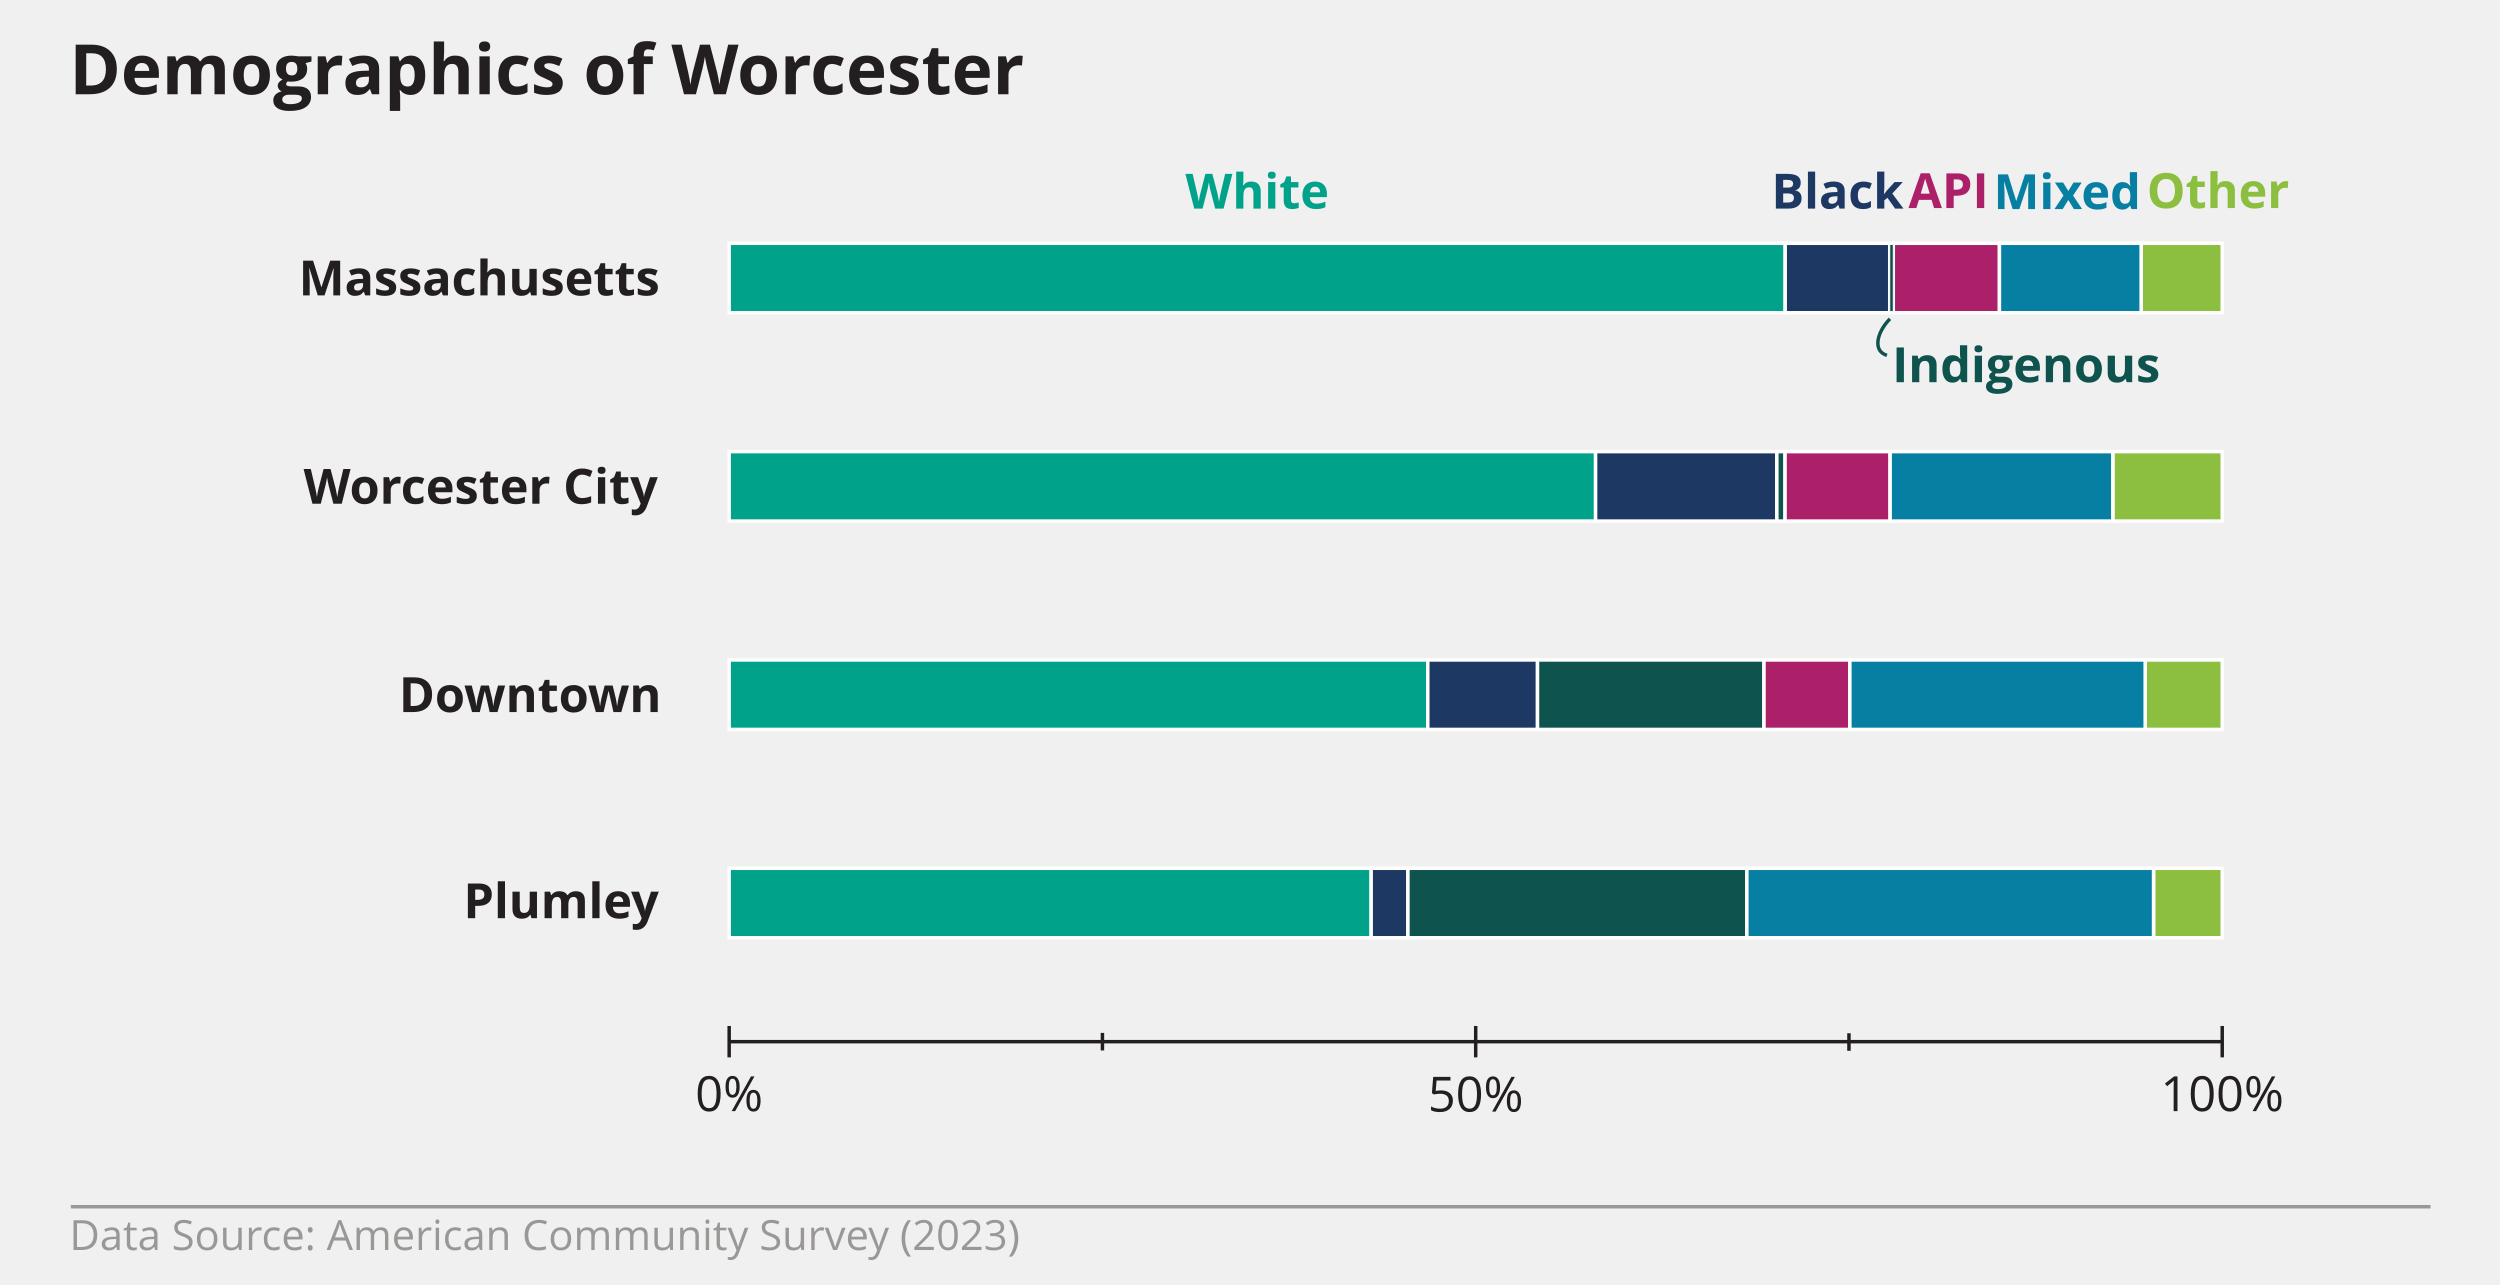
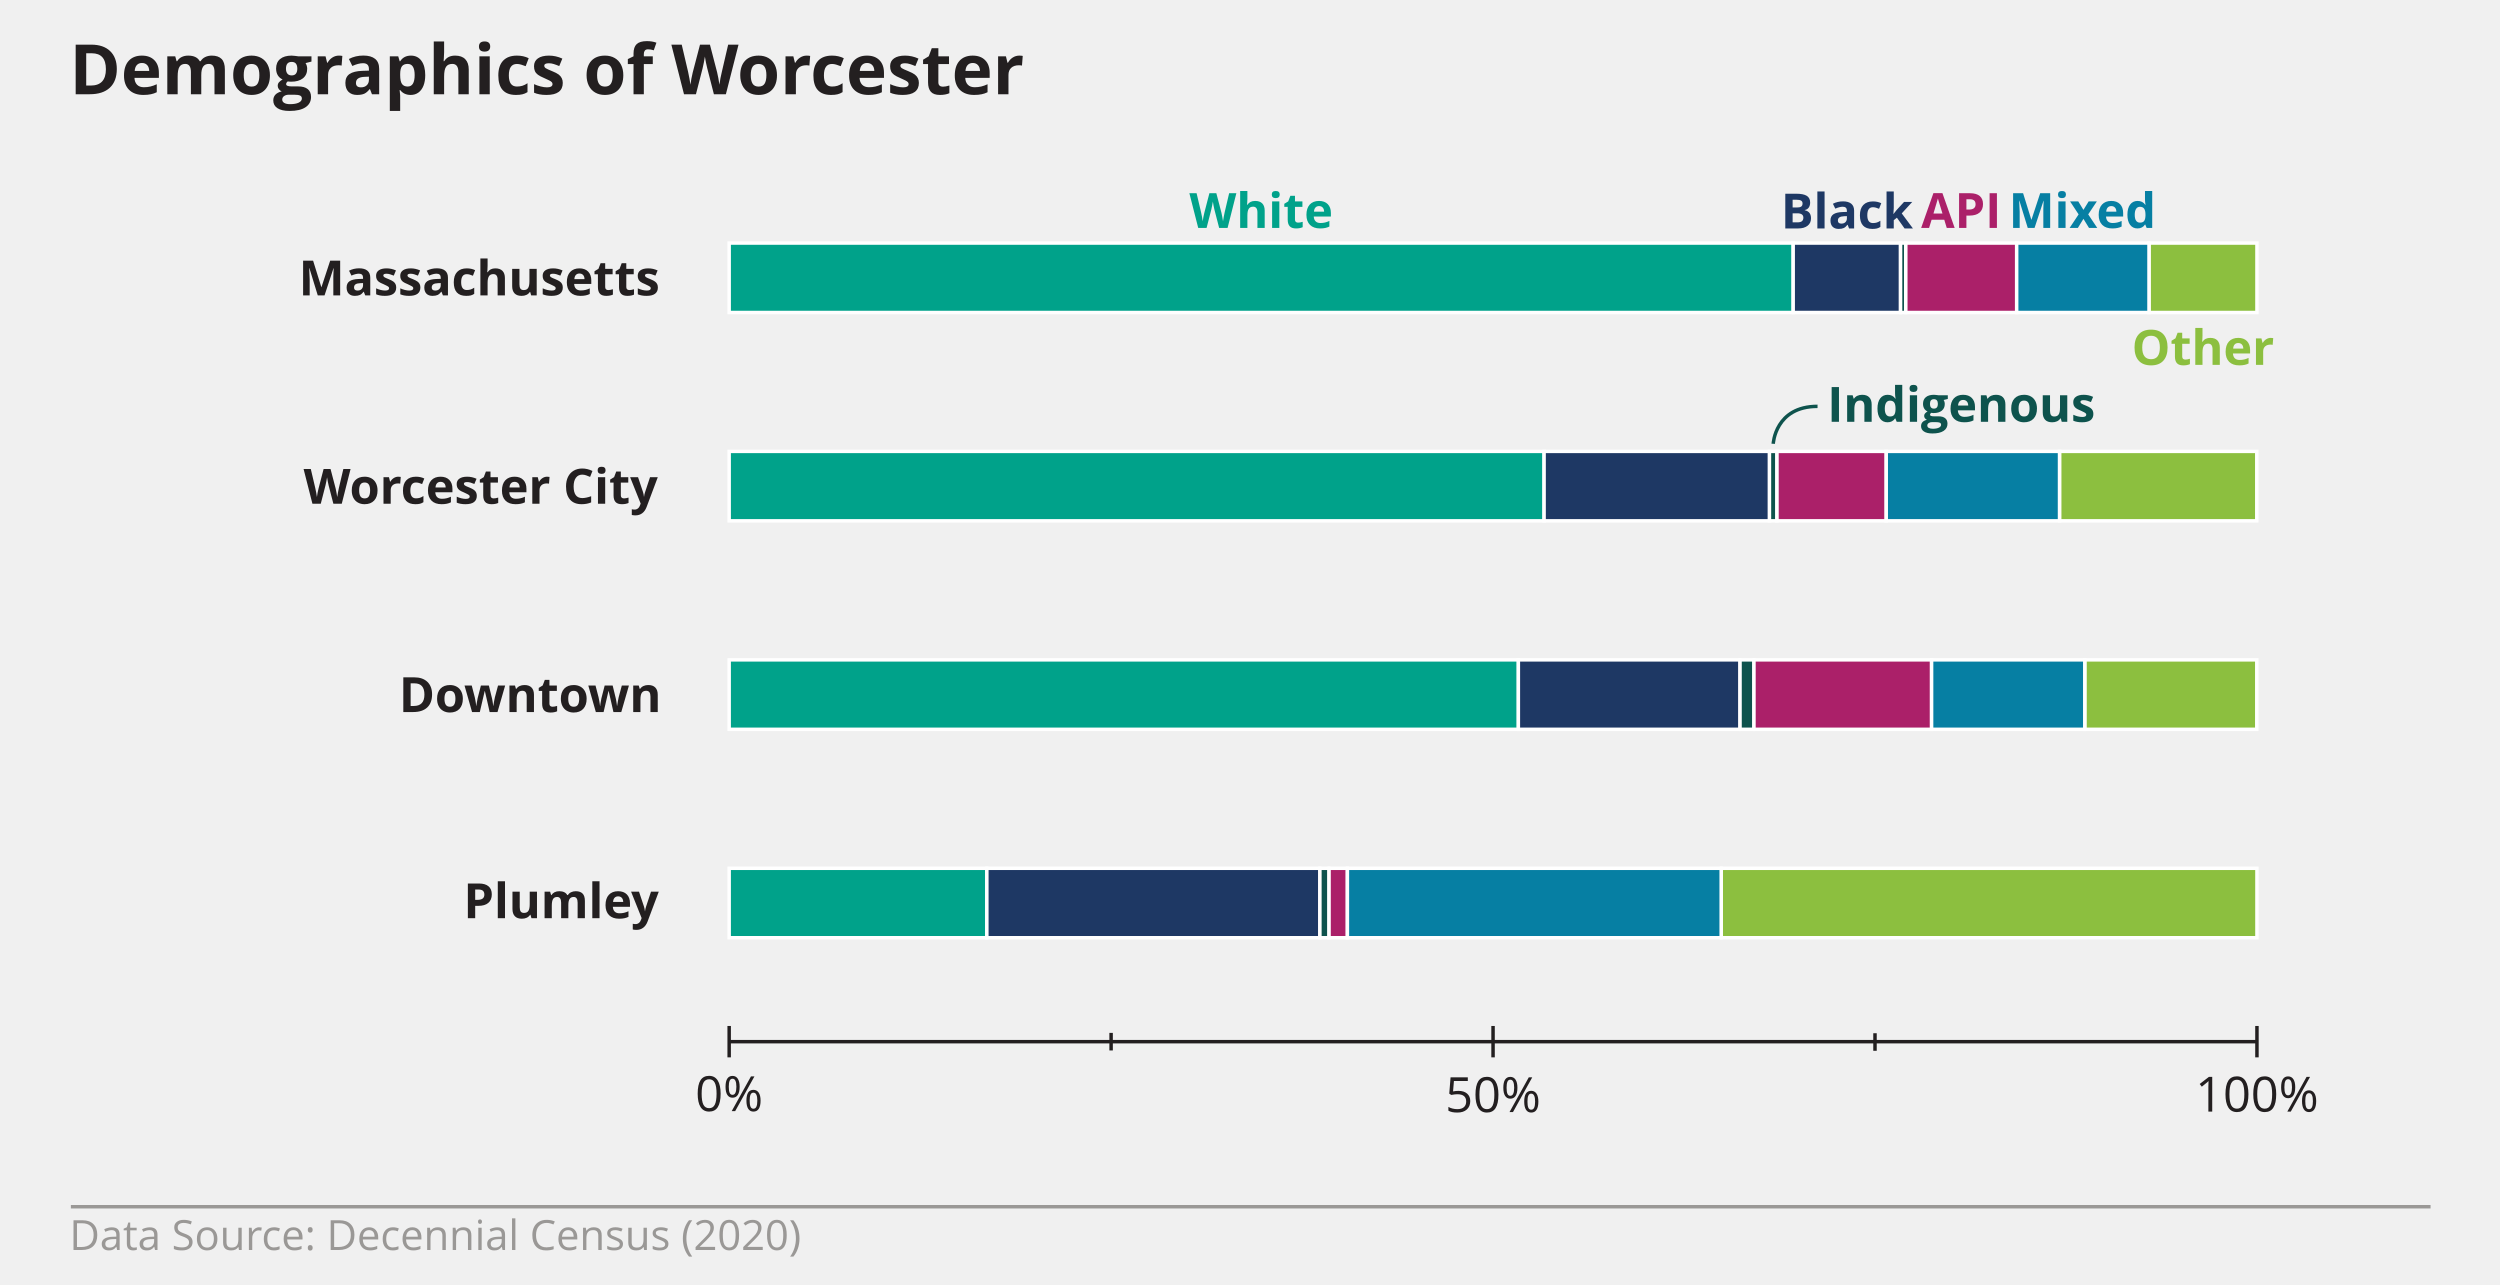
- <svg xmlns="http://www.w3.org/2000/svg" id="Layer_1" data-name="Layer 1" viewBox="0 0 720 370">
+ <svg xmlns="http://www.w3.org/2000/svg" viewBox="0 0 720 370">
  <defs>
    <style>
      .cls-1 {
        stroke: #231f20;
      }

-       .cls-1, .cls-2, .cls-3, .cls-4, .cls-5, .cls-6, .cls-7, .cls-8, .cls-9, .cls-10 {
+       .cls-1, .cls-2, .cls-3, .cls-4, .cls-5, .cls-6, .cls-7, .cls-8, .cls-9 {
        stroke-miterlimit: 10;
      }

-       .cls-1, .cls-4, .cls-9 {
+       .cls-1, .cls-4, .cls-8 {
        fill: none;
      }

-       .cls-2, .cls-3, .cls-5, .cls-6, .cls-7, .cls-8, .cls-10 {
+       .cls-2, .cls-3, .cls-5, .cls-6, .cls-7, .cls-9 {
        stroke: #fff;
      }

-       .cls-2, .cls-11 {
+       .cls-2, .cls-10 {
        fill: #067fa3;
      }

-       .cls-3, .cls-12 {
+       .cls-3, .cls-11 {
        fill: #ab2069;
      }

-       .cls-11, .cls-13, .cls-12, .cls-14, .cls-15, .cls-16, .cls-17, .cls-18 {
+       .cls-10, .cls-12, .cls-11, .cls-13, .cls-14, .cls-15, .cls-16, .cls-17 {
        font-family: OpenSans-Bold, 'Open Sans';
        font-weight: 700;
      }

-       .cls-11, .cls-13, .cls-12, .cls-14, .cls-15, .cls-19, .cls-17, .cls-18 {
+       .cls-10, .cls-12, .cls-11, .cls-13, .cls-14, .cls-18, .cls-16, .cls-17 {
        font-size: 14px;
      }

      .cls-4 {
        stroke: #0e534d;
      }

-       .cls-13, .cls-5 {
+       .cls-12, .cls-5 {
        fill: #1e3864;
      }

-       .cls-6, .cls-15 {
+       .cls-6, .cls-14 {
        fill: #00a28a;
      }

-       .cls-14, .cls-16, .cls-19 {
+       .cls-13, .cls-15, .cls-18 {
        fill: #231f20;
      }

-       .cls-20 {
+       .cls-19 {
        fill: #9a9896;
        font-size: 12px;
      }

-       .cls-20, .cls-19 {
+       .cls-19, .cls-18 {
        font-family: OpenSans, 'Open Sans';
      }

-       .cls-7 {
-         stroke-width: .25px;
-       }
- 
-       .cls-7, .cls-8, .cls-18 {
+       .cls-7, .cls-17 {
        fill: #0e534d;
      }

-       .cls-16 {
+       .cls-15 {
        font-size: 20px;
      }

-       .cls-9 {
+       .cls-8 {
        stroke: #9a9896;
      }

-       .cls-10, .cls-17 {
+       .cls-9, .cls-16 {
        fill: #8cbf3f;
      }
    </style>
  </defs>
-   <text class="cls-14" transform="translate(114.89 205.07)">
-     <tspan x="0" y="0">Downtown</tspan>
-   </text>
-   <text class="cls-14" transform="translate(87.43 145.07)">
-     <tspan x="0" y="0">Worcester City</tspan>
-   </text>
-   <text class="cls-15" transform="translate(341.39 60.07)">
-     <tspan x="0" y="0">White</tspan>
-   </text>
-   <text class="cls-13" transform="translate(510.18 60.07)">
-     <tspan x="0" y="0">Black</tspan>
-   </text>
-   <text class="cls-18" transform="translate(544.95 110.07)">
-     <tspan x="0" y="0">Indigenous</tspan>
-   </text>
-   <text class="cls-12" transform="translate(549.63 59.93)">
-     <tspan x="0" y="0">API</tspan>
-   </text>
-   <text class="cls-17" transform="translate(618.28 59.93)">
-     <tspan x="0" y="0">Other</tspan>
-   </text>
-   <text class="cls-11" transform="translate(574.15 60.22)">
-     <tspan x="0" y="0">Mixed</tspan>
-   </text>
-   <text class="cls-14" transform="translate(133.48 264.45)">
-     <tspan x="0" y="0">Plumley</tspan>
-   </text>
-   <g>
-     <rect class="cls-6" x="210" y="130.07" width="249.53" height="20" />
-     <rect class="cls-5" x="459.53" y="130.07" width="52.2" height="20" />
-     <rect class="cls-8" x="511.73" y="130.07" width="2.37" height="20" />
-     <rect class="cls-3" x="514.1" y="130.07" width="30.23" height="20" />
-     <rect class="cls-10" x="608.48" y="130.07" width="31.52" height="20" />
-     <rect class="cls-2" x="544.37" y="130.07" width="64.11" height="20" />
-   </g>
-   <g>
-     <rect class="cls-6" x="210" y="190.07" width="201.2" height="20" />
-     <rect class="cls-5" x="411.2" y="190.07" width="31.61" height="20" />
-     <rect class="cls-8" x="442.8" y="190.07" width="65.23" height="20" />
-     <rect class="cls-3" x="508.03" y="190.07" width="24.73" height="20" />
-     <rect class="cls-10" x="617.81" y="190.07" width="22.19" height="20" />
-     <rect class="cls-2" x="532.76" y="190.07" width="85.05" height="20" />
-   </g>
-   <g>
-     <rect class="cls-6" x="210" y="250.07" width="184.9" height="20" />
-     <rect class="cls-5" x="394.9" y="250.07" width="10.58" height="20" />
-     <rect class="cls-8" x="405.48" y="250.07" width="97.61" height="20" />
-     <rect class="cls-10" x="620.22" y="250.07" width="19.78" height="20" />
-     <rect class="cls-2" x="503.09" y="250.07" width="117.13" height="20" />
-   </g>
-   <text class="cls-19" transform="translate(200.23 320)">
-     <tspan x="0" y="0">0%</tspan>
-   </text>
-   <text class="cls-19" transform="translate(411.23 320.14)">
-     <tspan x="0" y="0">50%</tspan>
-   </text>
-   <text class="cls-19" transform="translate(622.23 320)">
-     <tspan x="0" y="0">100%</tspan>
-   </text>
-   <text class="cls-14" transform="translate(86.03 85.07)">
-     <tspan x="0" y="0">Massachusetts</tspan>
-   </text>
-   <g>
+   <g id="Layer_1" data-name="Layer 1">
+     <text class="cls-13" transform="translate(114.89 205.07)">
+       <tspan x="0" y="0">Downtown</tspan>
+     </text>
+     <text class="cls-13" transform="translate(87.43 145.07)">
+       <tspan x="0" y="0">Worcester City</tspan>
+     </text>
+     <text class="cls-14" transform="translate(342.54 65.65)">
+       <tspan x="0" y="0">White</tspan>
+     </text>
+     <text class="cls-12" transform="translate(512.9 65.79)">
+       <tspan x="0" y="0">Black</tspan>
+     </text>
+     <text class="cls-17" transform="translate(526.25 121.48)">
+       <tspan x="0" y="0">Indigenous</tspan>
+     </text>
+     <text class="cls-11" transform="translate(553.29 65.65)">
+       <tspan x="0" y="0">API</tspan>
+     </text>
+     <text class="cls-16" transform="translate(613.93 105.09)">
+       <tspan x="0" y="0">Other</tspan>
+     </text>
+     <text class="cls-10" transform="translate(578.51 65.65)">
+       <tspan x="0" y="0">Mixed</tspan>
+     </text>
+     <text class="cls-13" transform="translate(133.48 264.45)">
+       <tspan x="0" y="0">Plumley</tspan>
+     </text>
+     <text class="cls-18" transform="translate(200.23 320)">
+       <tspan x="0" y="0">0%</tspan>
+     </text>
+     <text class="cls-18" transform="translate(416.23 320.28)">
+       <tspan x="0" y="0">50%</tspan>
+     </text>
+     <text class="cls-18" transform="translate(632.23 320.14)">
+       <tspan x="0" y="0">100%</tspan>
+     </text>
+     <text class="cls-13" transform="translate(86.03 85.07)">
+       <tspan x="0" y="0">Massachusetts</tspan>
+     </text>
    <g>
-       <rect class="cls-6" x="210" y="70.07" width="304.14" height="20" />
-       <rect class="cls-5" x="514.14" y="70.07" width="30.1" height="20" />
+       <line class="cls-1" x1="210" y1="300" x2="650" y2="300" />
+       <line class="cls-1" x1="650" y1="295.48" x2="650" y2="304.52" />
+       <line class="cls-1" x1="210" y1="295.48" x2="210" y2="304.52" />
+       <line class="cls-1" x1="430" y1="295.48" x2="430" y2="304.52" />
+       <line class="cls-1" x1="320" y1="297.47" x2="320" y2="302.53" />
+       <line class="cls-1" x1="540" y1="297.57" x2="540" y2="302.63" />
    </g>
    <g>
-       <rect class="cls-10" x="616.65" y="70.07" width="23.35" height="20" />
-       <rect class="cls-3" x="545.27" y="70.07" width="30.57" height="20" />
-       <rect class="cls-2" x="575.84" y="70.07" width="40.81" height="20" />
+       <text class="cls-19" transform="translate(20 360)">
+         <tspan x="0" y="0">Data Source: Decennial Census (2020) </tspan>
+       </text>
+       <line class="cls-8" x1="20.41" y1="347.54" x2="700" y2="347.54" />
    </g>
-     <rect class="cls-7" x="544.26" y="70.42" width=".99" height="19.31" />
+     <text class="cls-15" transform="translate(20 27.14)">
+       <tspan x="0" y="0">Demographics of Worcester</tspan>
+     </text>
+     <g>
+       <rect class="cls-6" x="210" y="250.07" width="74.21" height="20" />
+       <rect class="cls-5" x="284.21" y="250.07" width="95.92" height="20" />
+       <rect class="cls-7" x="380.13" y="250.07" width="2.64" height="20" />
+       <rect class="cls-3" x="382.77" y="250.07" width="5.28" height="20" />
+       <rect class="cls-9" x="495.71" y="250.07" width="154.29" height="20" />
+       <rect class="cls-2" x="388.05" y="250.07" width="107.65" height="20" />
+     </g>
+     <path class="cls-4" d="M510.69,127.81s.54-10.78,12.76-10.78" />
+     <g>
+       <rect class="cls-6" x="210" y="190.04" width="227.29" height="20" />
+       <rect class="cls-5" x="437.29" y="190.04" width="63.84" height="20" />
+       <rect class="cls-7" x="501.13" y="190.04" width="4.01" height="20" />
+       <rect class="cls-3" x="505.14" y="190.04" width="51.16" height="20" />
+       <rect class="cls-9" x="600.42" y="190.04" width="49.53" height="20" />
+       <rect class="cls-2" x="556.3" y="190.04" width="44.11" height="20" />
+     </g>
  </g>
-   <path class="cls-4" d="M544.3,91.82c-3.25,3.38-4.26,7.18-2.86,9.17.28.4.84.98,2,1.36" />
-   <line class="cls-1" x1="210" y1="300" x2="640" y2="300" />
-   <line class="cls-1" x1="640" y1="295.48" x2="640" y2="304.52" />
-   <line class="cls-1" x1="210" y1="295.48" x2="210" y2="304.52" />
-   <line class="cls-1" x1="425" y1="295.48" x2="425" y2="304.52" />
-   <line class="cls-1" x1="317.5" y1="297.47" x2="317.5" y2="302.53" />
-   <line class="cls-1" x1="532.5" y1="297.57" x2="532.5" y2="302.63" />
-   <g>
-     <text class="cls-20" transform="translate(20 360)">
-       <tspan x="0" y="0">Data Source: American Community Survey (2023) </tspan>
-     </text>
-     <line class="cls-9" x1="20.41" y1="347.54" x2="700" y2="347.54" />
+   <g id="Layer_5" data-name="Layer 5">
+     <g>
+       <rect class="cls-6" x="210" y="70" width="306.44" height="20" />
+       <rect class="cls-5" x="516.44" y="70" width="30.92" height="20" />
+       <rect class="cls-7" x="547.36" y="70" width="1.5" height="20" />
+       <rect class="cls-3" x="548.87" y="70" width="31.94" height="20" />
+       <rect class="cls-9" x="618.91" y="70" width="31.09" height="20" />
+       <rect class="cls-2" x="580.8" y="70" width="38.11" height="20" />
+     </g>
+     <g>
+       <rect class="cls-6" x="210" y="130" width="234.7" height="20" />
+       <rect class="cls-5" x="444.7" y="130" width="64.95" height="20" />
+       <rect class="cls-7" x="509.6" y="130" width="2.17" height="20" />
+       <rect class="cls-3" x="511.77" y="130" width="31.47" height="20" />
+       <rect class="cls-9" x="593.14" y="130" width="56.81" height="20" />
+       <rect class="cls-2" x="543.24" y="130" width="49.9" height="20" />
+     </g>
  </g>
-   <text class="cls-16" transform="translate(20 27.14)">
-     <tspan x="0" y="0">Demographics of Worcester</tspan>
-   </text>
</svg>
